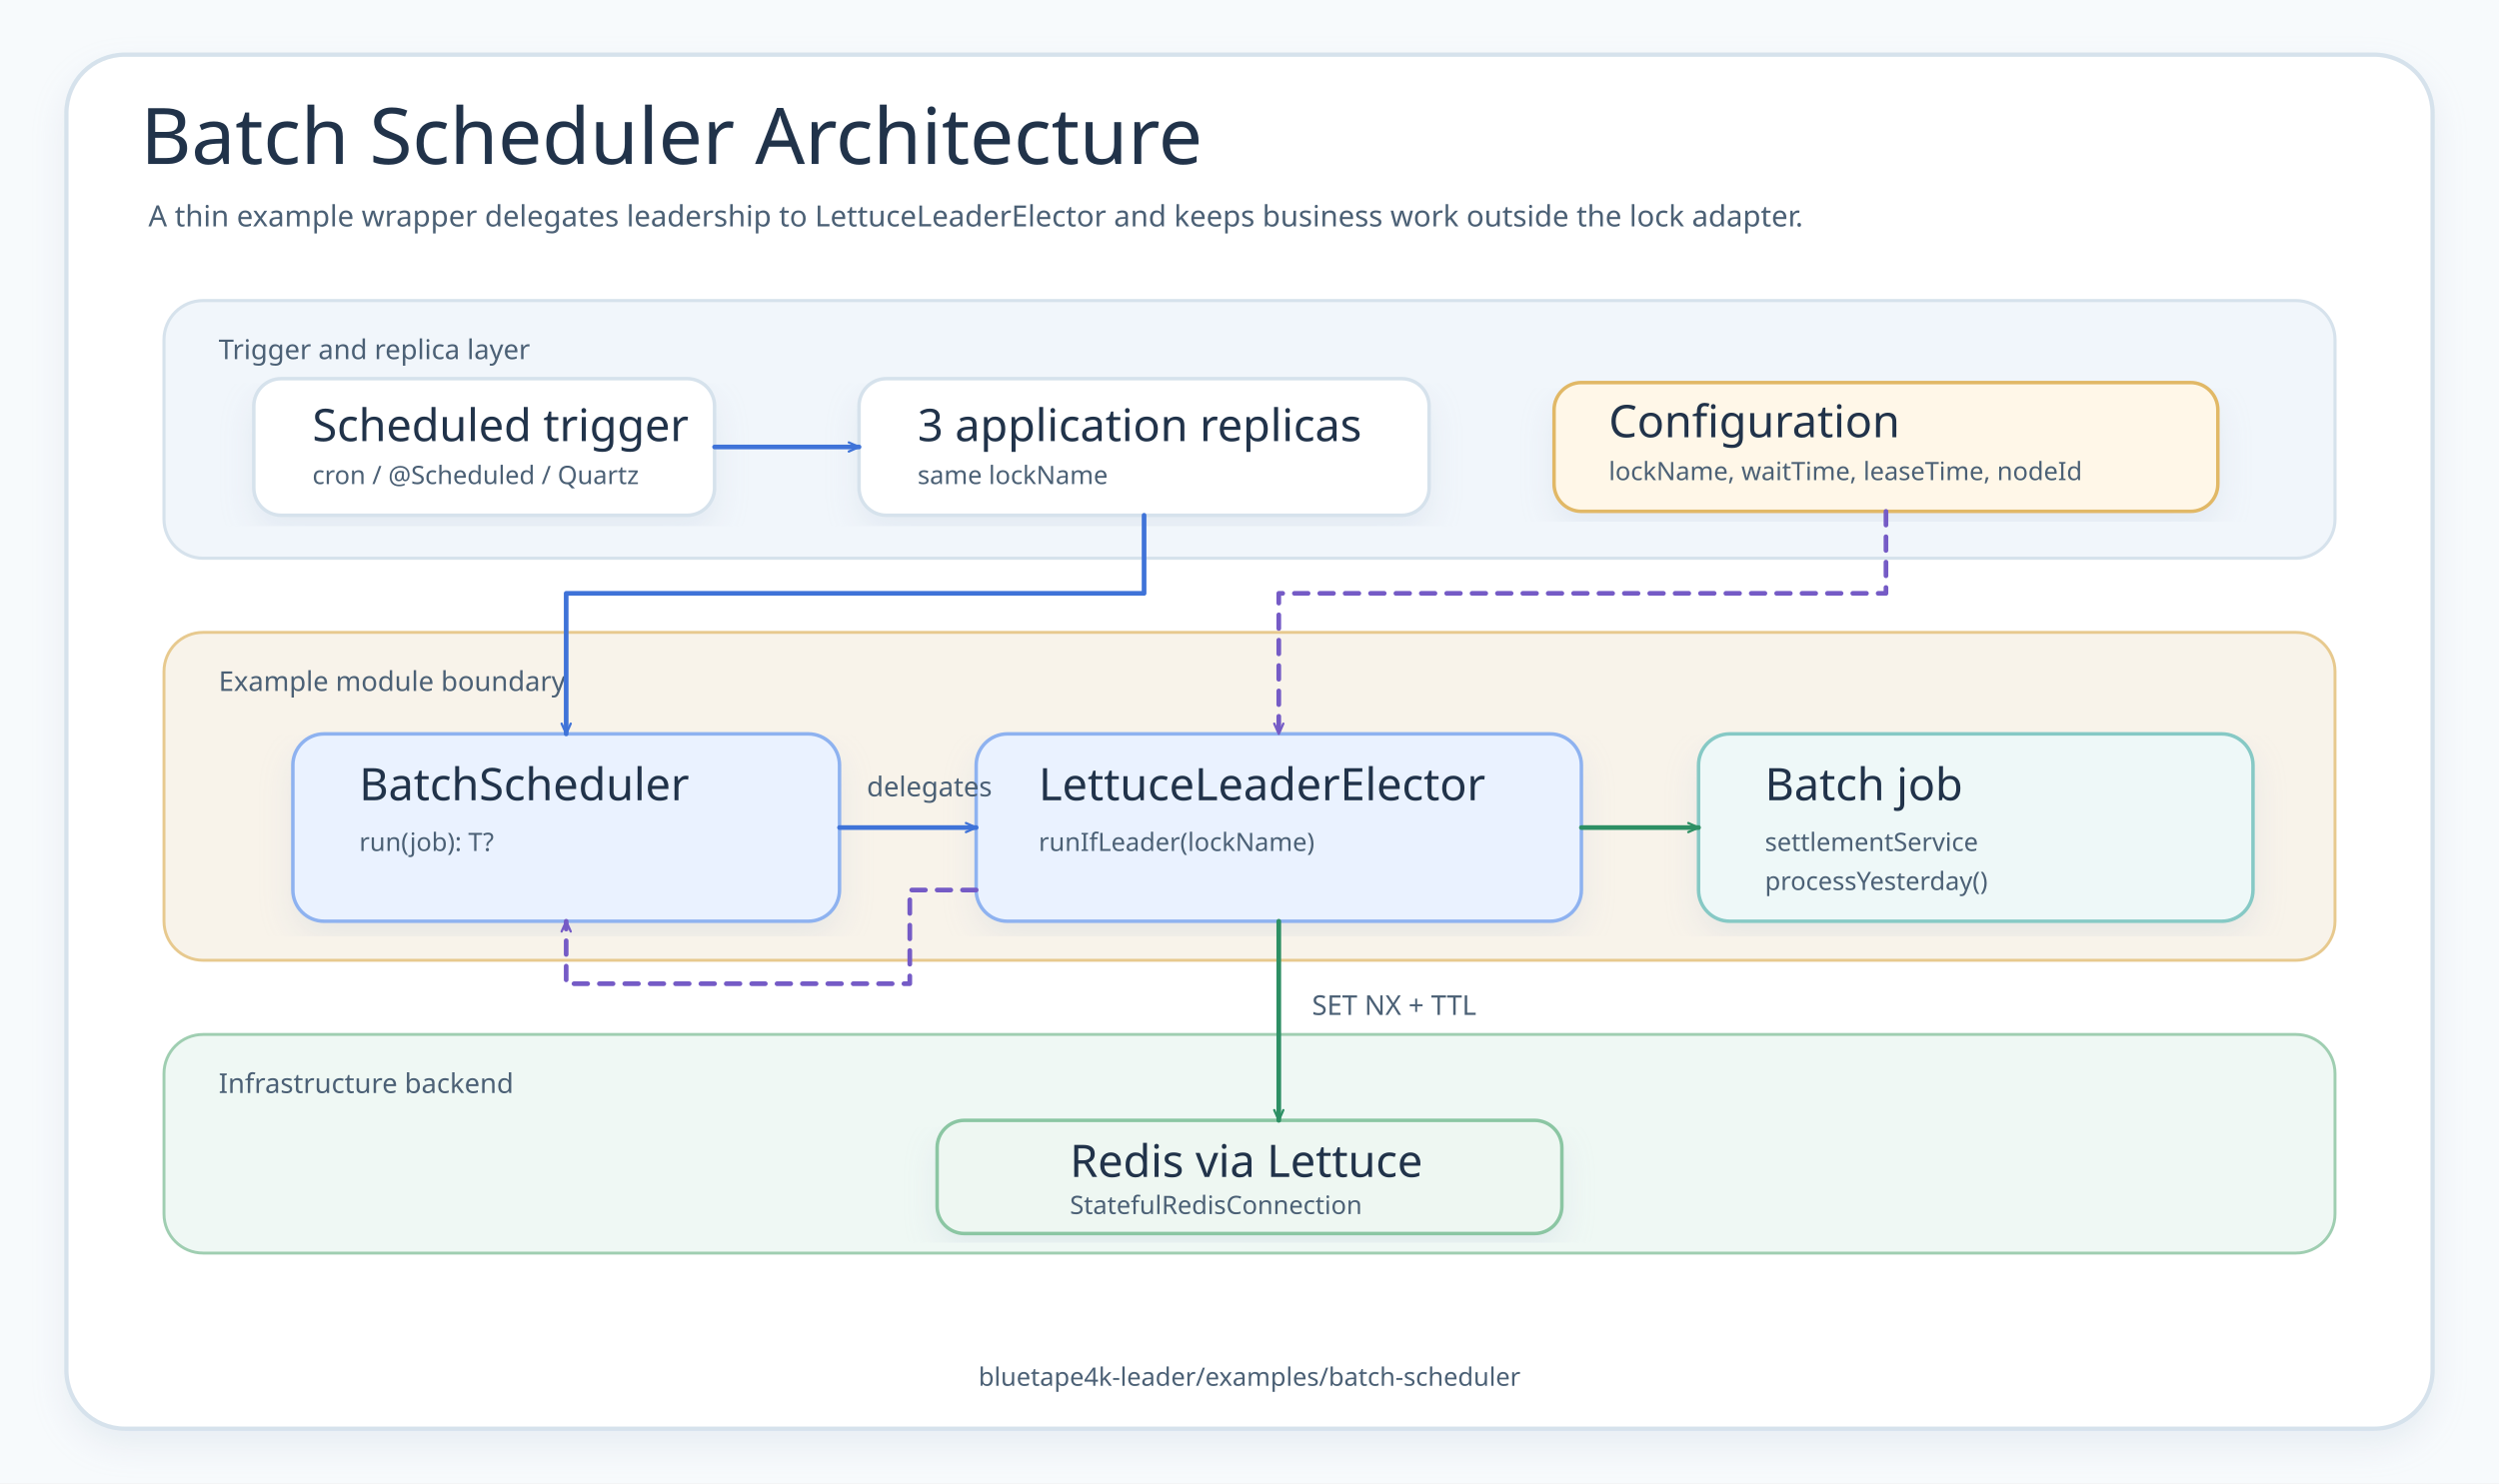
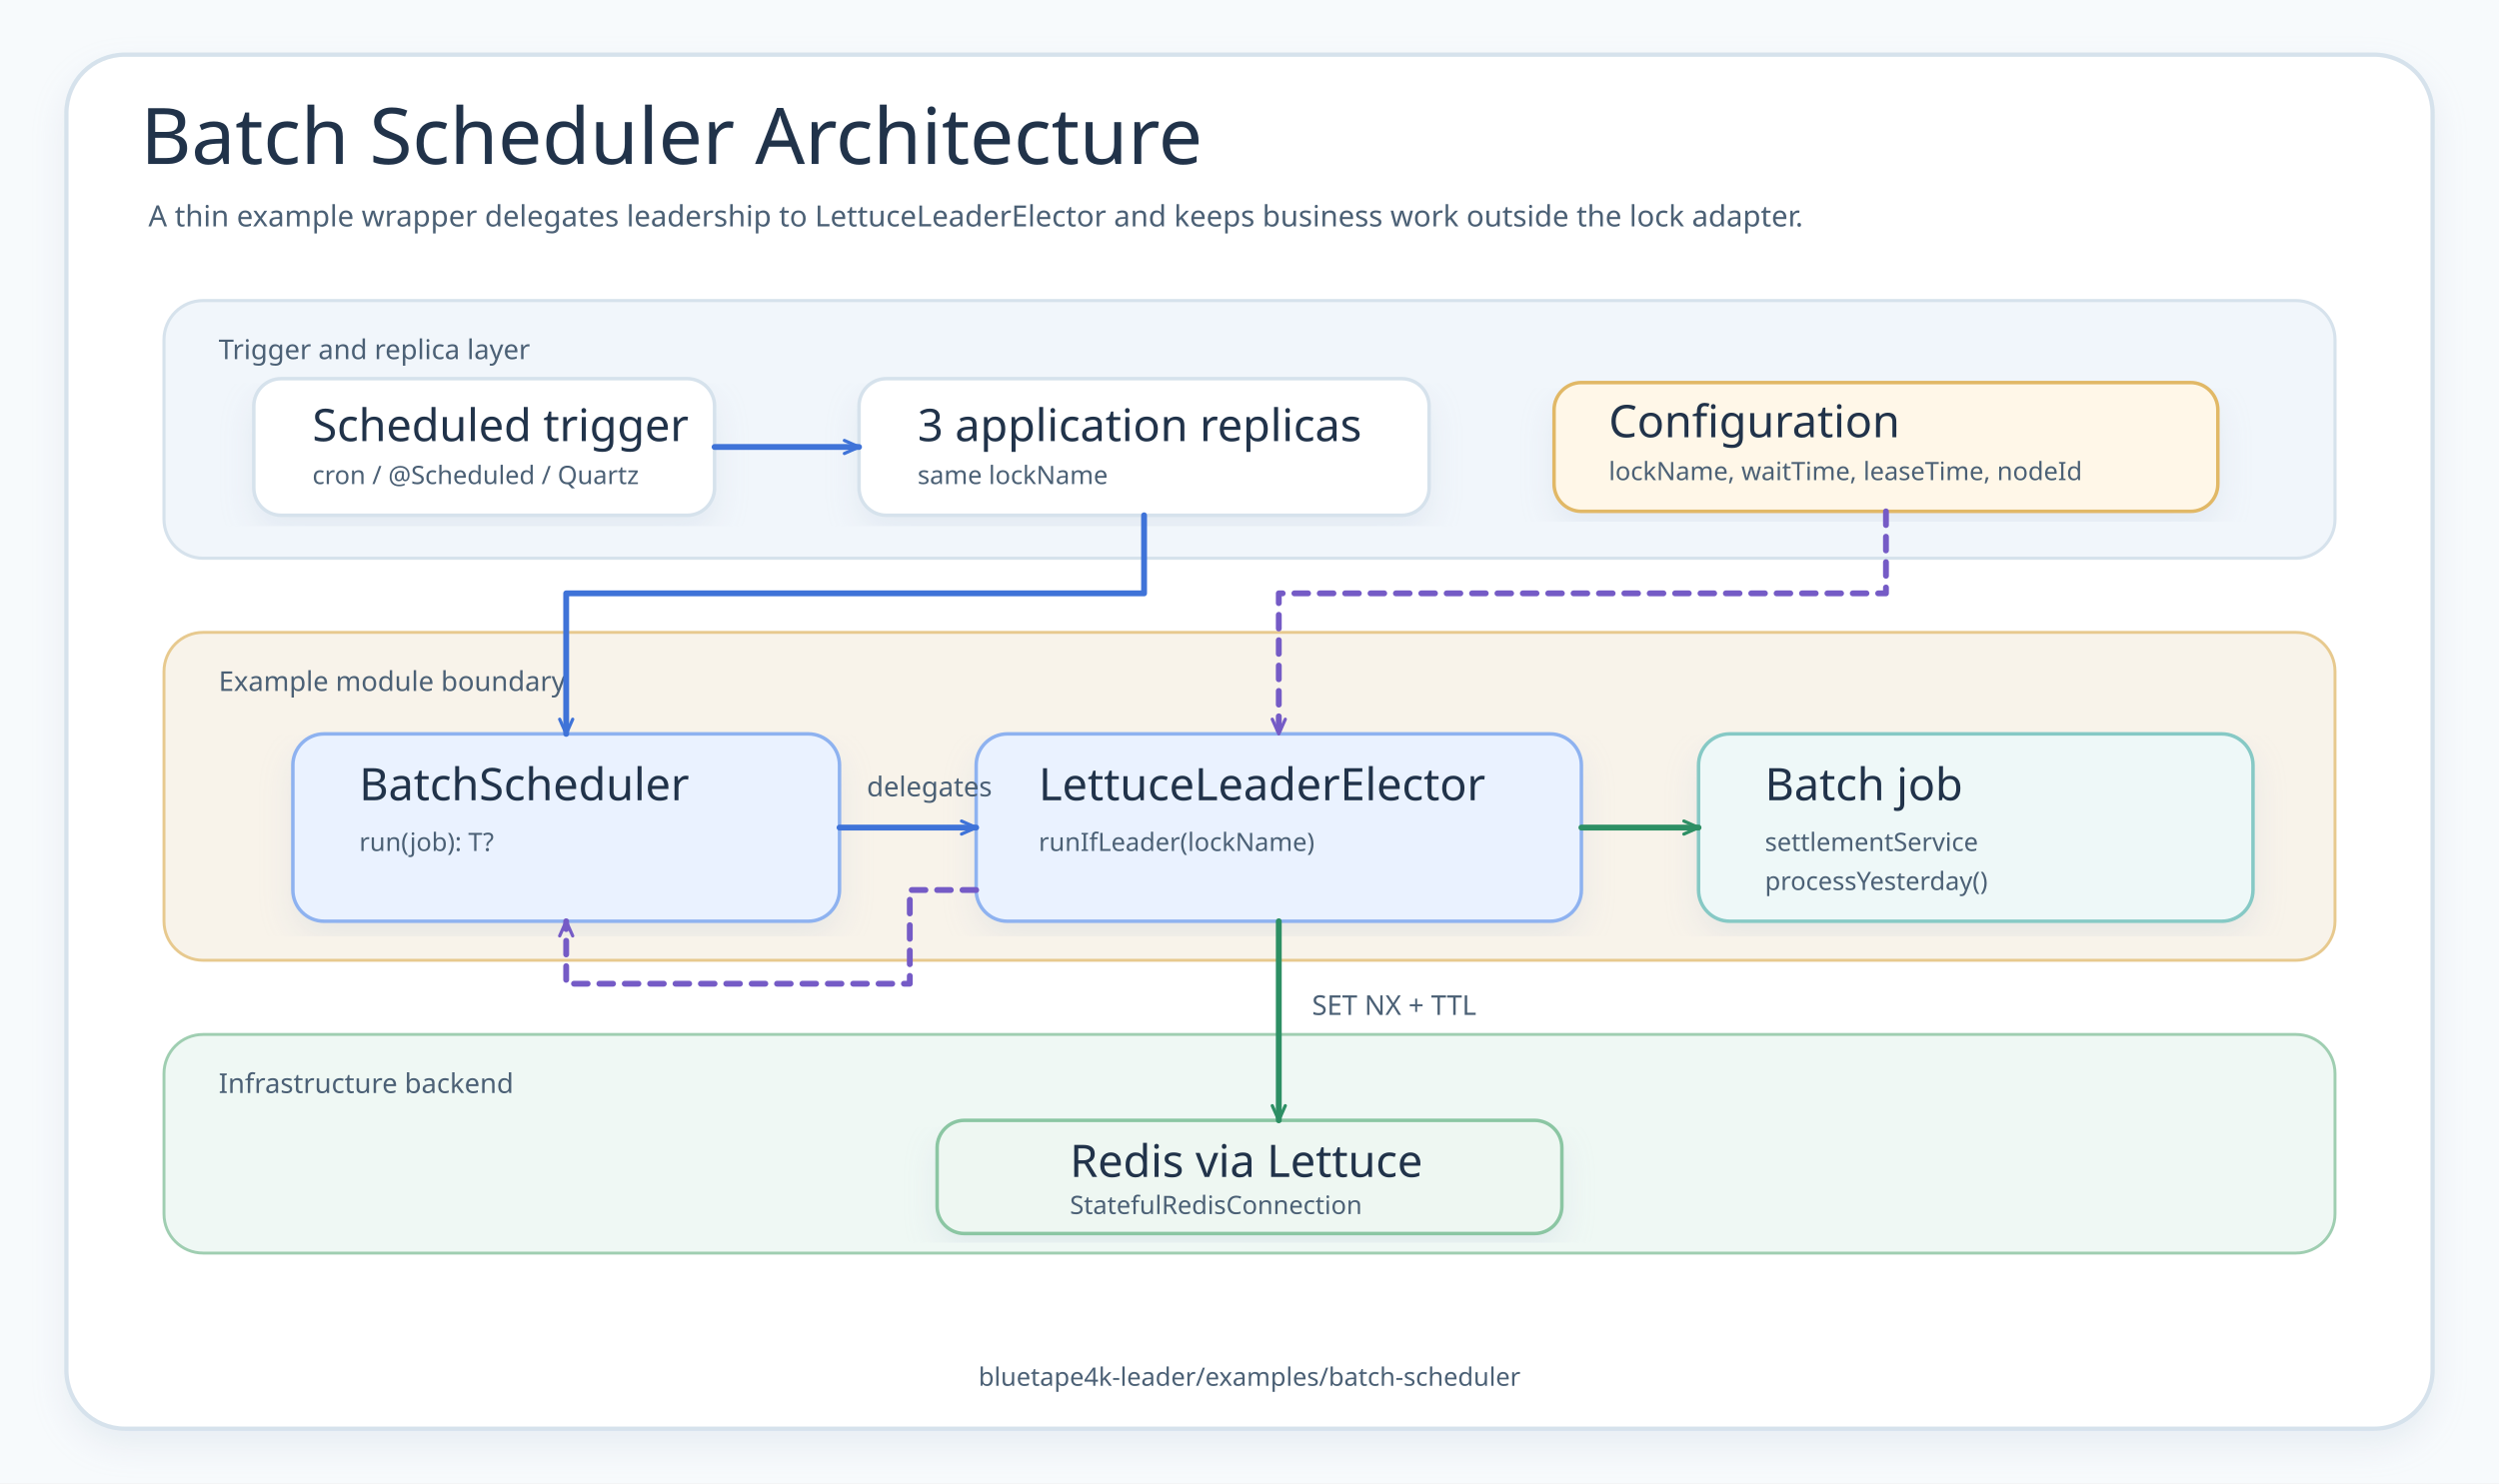
<svg xmlns="http://www.w3.org/2000/svg" width="1280" height="760" viewBox="0 0 1280 760" role="img" aria-labelledby="title desc" data-source-read="examples/batch-scheduler/README.md; examples/batch-scheduler/src/main/kotlin/io/bluetape4k/leader/examples/batch/BatchScheduler.kt; examples/batch-scheduler/build.gradle.kts">
  <defs>
-     <marker id="arrow-blue" viewBox="0 0 12 12" markerWidth="7" markerHeight="7" refX="10" refY="6" orient="auto" markerUnits="userSpaceOnUse">
+     <marker id="arrow-blue" viewBox="0 0 12 12" markerWidth="10" markerHeight="10" refX="10" refY="6" orient="auto" markerUnits="userSpaceOnUse">
      <path d="M 1 2 L 10 6 L 1 10" fill="none" stroke="#3F73D8" stroke-width="2" stroke-linecap="round" stroke-linejoin="round" />
    </marker>
-     <marker id="arrow-green" viewBox="0 0 12 12" markerWidth="7" markerHeight="7" refX="10" refY="6" orient="auto" markerUnits="userSpaceOnUse">
+     <marker id="arrow-green" viewBox="0 0 12 12" markerWidth="10" markerHeight="10" refX="10" refY="6" orient="auto" markerUnits="userSpaceOnUse">
      <path d="M 1 2 L 10 6 L 1 10" fill="none" stroke="#2D8F64" stroke-width="2" stroke-linecap="round" stroke-linejoin="round" />
    </marker>
-     <marker id="arrow-purple" viewBox="0 0 12 12" markerWidth="7" markerHeight="7" refX="10" refY="6" orient="auto" markerUnits="userSpaceOnUse">
+     <marker id="arrow-purple" viewBox="0 0 12 12" markerWidth="10" markerHeight="10" refX="10" refY="6" orient="auto" markerUnits="userSpaceOnUse">
      <path d="M 1 2 L 10 6 L 1 10" fill="none" stroke="#755BC6" stroke-width="2" stroke-linecap="round" stroke-linejoin="round" />
    </marker>
    <filter id="shadow" x="-8%" y="-8%" width="116%" height="116%">
      <feDropShadow dx="0" dy="8" stdDeviation="8" flood-color="#B9C7D6" flood-opacity="0.24" />
    </filter>
    <style>
    .canvas{fill:#F7FAFC}.frame{fill:#FFFFFF;stroke:#D6E2EC;stroke-width:2.2;filter:url(#shadow)}.band{fill:#F1F6FB;stroke:#D6E2EC;stroke-width:1.6}.band2{fill:#F8F3EA;stroke:#E7C98E;stroke-width:1.5}.band3{fill:#EFF8F4;stroke:#9FCEB1;stroke-width:1.5}
    .title{font-family:"Architects Daughter";font-size:40px;fill:#21334A}.subtitle,.small,.label,.footer{font-family:"Comic Mono";fill:#4B6075}.subtitle{font-size:15px}.small{font-size:13px}.label{font-size:14px}.footer{font-size:13px}
    .card{fill:#FFFFFF;stroke:#D6E2EC;stroke-width:1.8;filter:url(#shadow)}.core{fill:#EAF2FF;stroke:#8EB2F0}.redis{fill:#EEF7F2;stroke:#8BC6A3}.job{fill:#EEF8F8;stroke:#86C9C5}.config{fill:#FFF7E8;stroke:#E1B866}
-     .cardTitle{font-family:"Architects Daughter";font-size:23px;fill:#21334A}.cardText{font-family:"Comic Mono";font-size:13px;fill:#4B6075}.route{fill:none;stroke-width:2.4;stroke-linecap:round;stroke-linejoin:round}.dash{stroke-dasharray:7 6}
+     .cardTitle{font-family:"Architects Daughter";font-size:23px;fill:#21334A}.cardText{font-family:"Comic Mono";font-size:13px;fill:#4B6075}.route{fill:none;stroke-width:3;stroke-linecap:round;stroke-linejoin:round}.dash{stroke-dasharray:7 6}
  </style>
  </defs>
  <rect class="canvas" width="1280" height="760" />
  <rect class="frame" x="34" y="28" width="1212" height="704" rx="30" />
  <text class="title" x="72" y="84">Batch Scheduler Architecture</text>
  <text class="subtitle" x="76" y="116">A thin example wrapper delegates leadership to LettuceLeaderElector and keeps business work outside the lock adapter.</text>
  <rect class="band" x="84" y="154" width="1112" height="132" rx="20" />
  <text class="label" x="112" y="184">Trigger and replica layer</text>
  <rect class="card" x="130" y="194" width="236" height="70" rx="14" />
  <text class="cardTitle" x="160" y="226">Scheduled trigger</text>
  <text class="cardText" x="160" y="248">cron / @Scheduled / Quartz</text>
  <rect class="card" x="440" y="194" width="292" height="70" rx="14" />
  <text class="cardTitle" x="470" y="226">3 application replicas</text>
  <text class="cardText" x="470" y="248">same lockName</text>
  <rect class="card config" x="796" y="196" width="340" height="66" rx="14" />
  <text class="cardTitle" x="824" y="224">Configuration</text>
  <text class="cardText" x="824" y="246">lockName, waitTime, leaseTime, nodeId</text>
  <rect class="band2" x="84" y="324" width="1112" height="168" rx="20" />
  <text class="label" x="112" y="354">Example module boundary</text>
  <rect class="card core" x="150" y="376" width="280" height="96" rx="16" />
  <text class="cardTitle" x="184" y="410">BatchScheduler</text>
  <text class="cardText" x="184" y="436">run(job): T?</text>
  <rect class="card core" x="500" y="376" width="310" height="96" rx="16" />
  <text class="cardTitle" x="532" y="410">LettuceLeaderElector</text>
  <text class="cardText" x="532" y="436">runIfLeader(lockName)</text>
  <rect class="card job" x="870" y="376" width="284" height="96" rx="16" />
  <text class="cardTitle" x="904" y="410">Batch job</text>
  <text class="cardText" x="904" y="436">settlementService</text>
  <text class="cardText" x="904" y="456">processYesterday()</text>
  <rect class="band3" x="84" y="530" width="1112" height="112" rx="20" />
  <text class="label" x="112" y="560">Infrastructure backend</text>
  <rect class="card redis" x="480" y="574" width="320" height="58" rx="14" />
  <text class="cardTitle" x="548" y="603">Redis via Lettuce</text>
  <text class="cardText" x="548" y="622">StatefulRedisConnection</text>
  <path class="route" d="M 366 229 L 440 229" stroke="#3F73D8" marker-end="url(#arrow-blue)" />
  <path class="route" d="M 586 264 L 586 304 L 290 304 L 290 376" stroke="#3F73D8" marker-end="url(#arrow-blue)" />
  <path class="route dash" d="M 966 262 L 966 304 L 655 304 L 655 376" stroke="#755BC6" marker-end="url(#arrow-purple)" />
  <path class="route" d="M 430 424 L 500 424" stroke="#3F73D8" marker-end="url(#arrow-blue)" />
  <path class="route" d="M 810 424 L 870 424" stroke="#2D8F64" marker-end="url(#arrow-green)" />
  <path class="route" d="M 655 472 L 655 574" stroke="#2D8F64" marker-end="url(#arrow-green)" />
  <path class="route dash" d="M 500 456 L 466 456 L 466 504 L 290 504 L 290 472" stroke="#755BC6" marker-end="url(#arrow-purple)" />
  <text class="label" x="444" y="408">delegates</text>
  <text class="label" x="672" y="520">SET NX + TTL</text>
  <text class="footer" x="640" y="710" text-anchor="middle">bluetape4k-leader/examples/batch-scheduler</text>
</svg>
